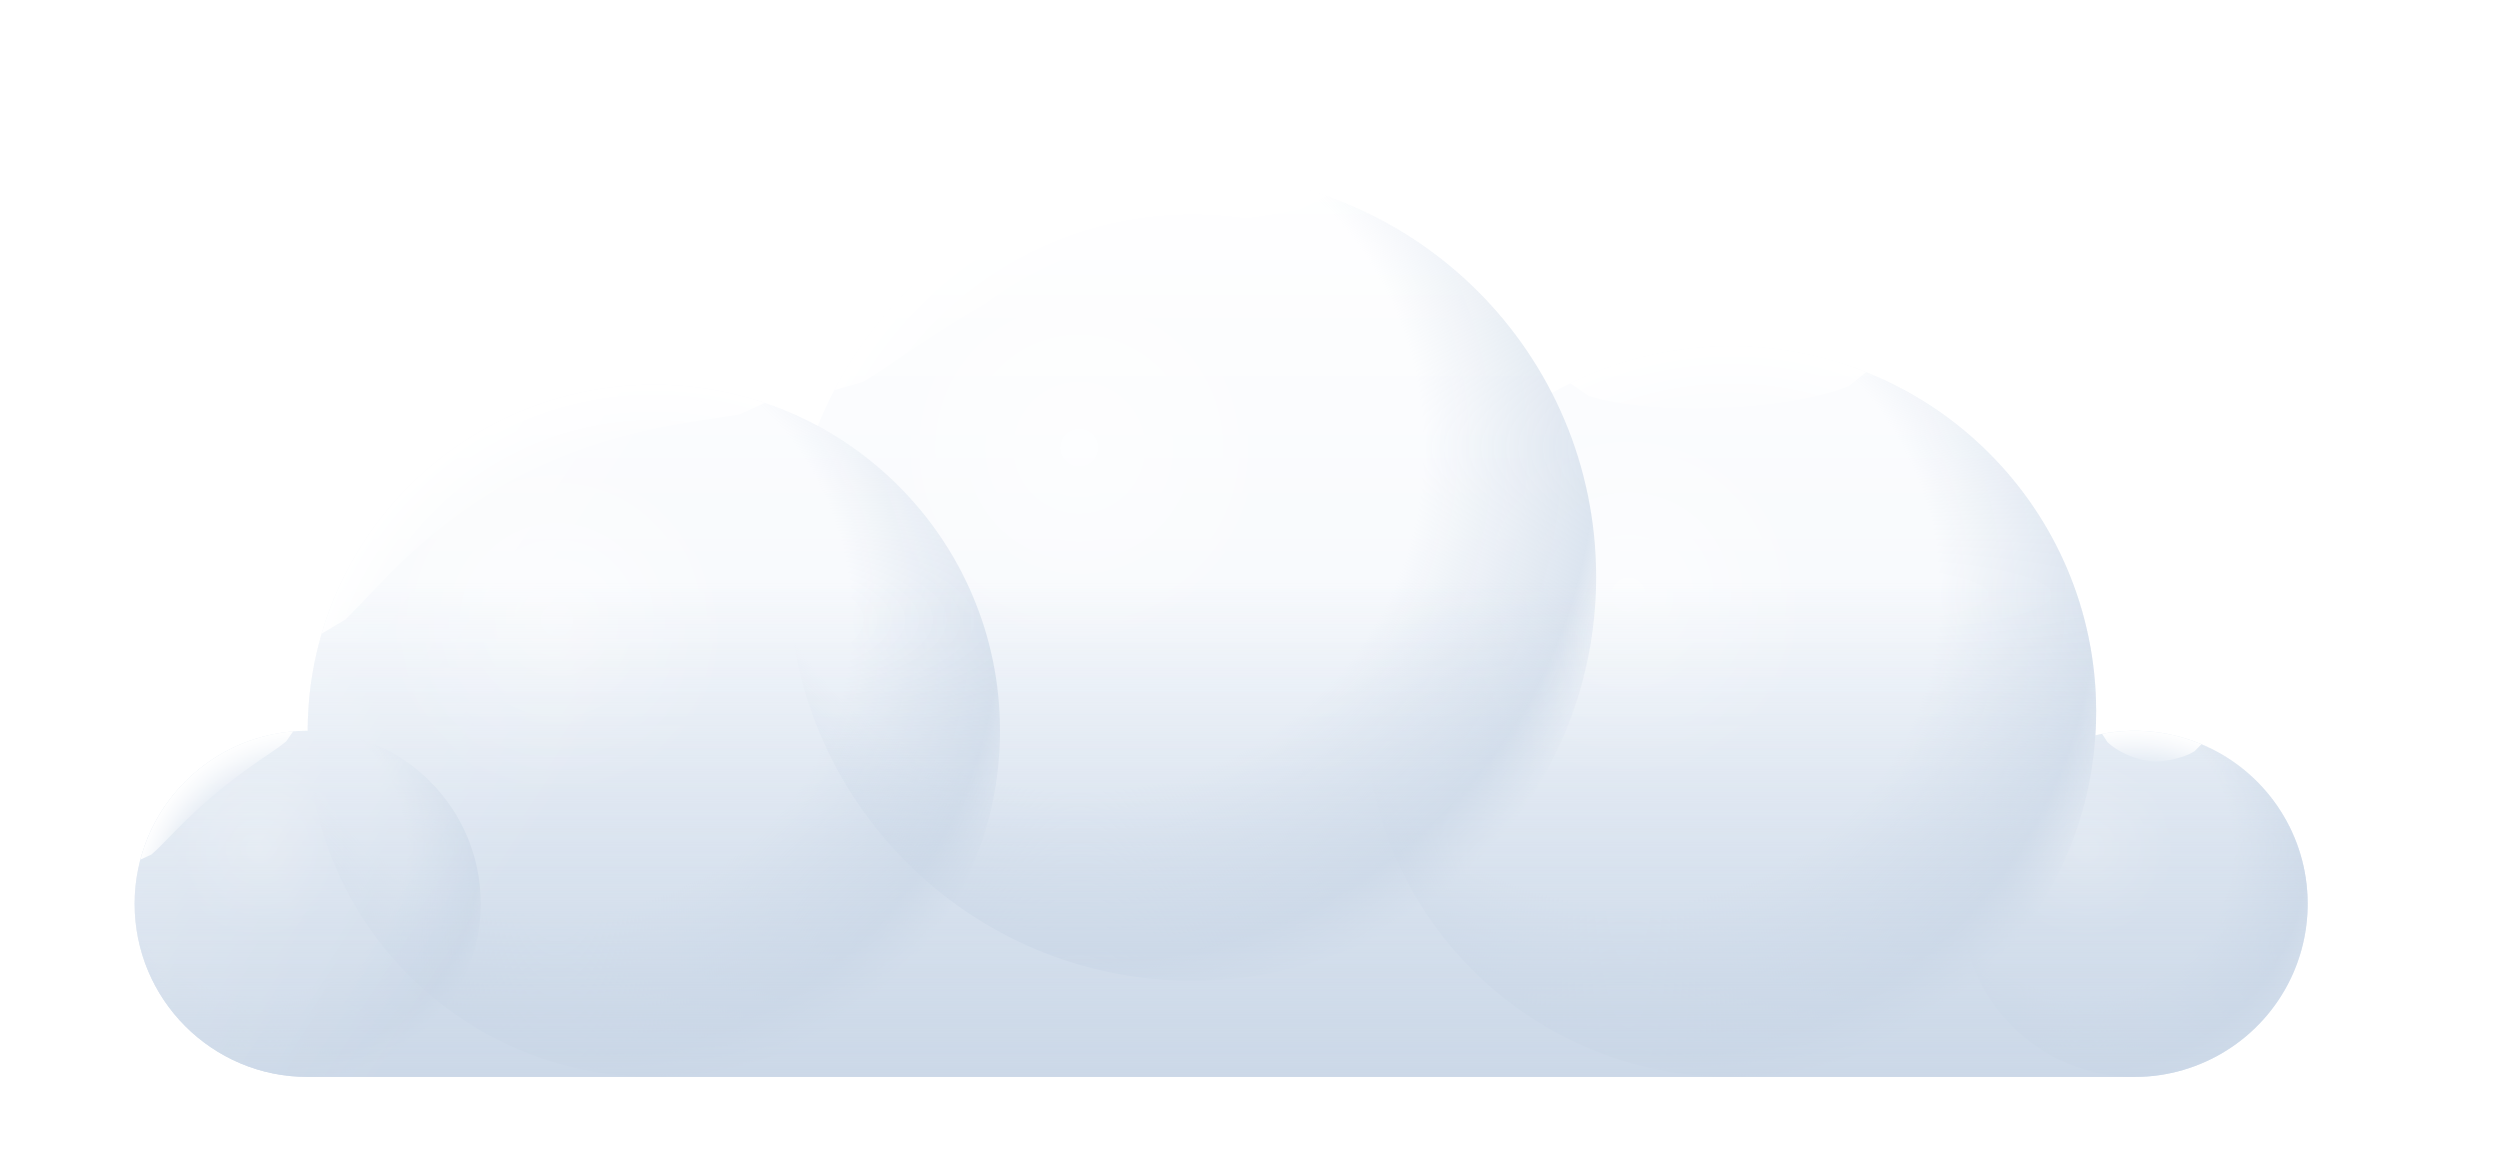
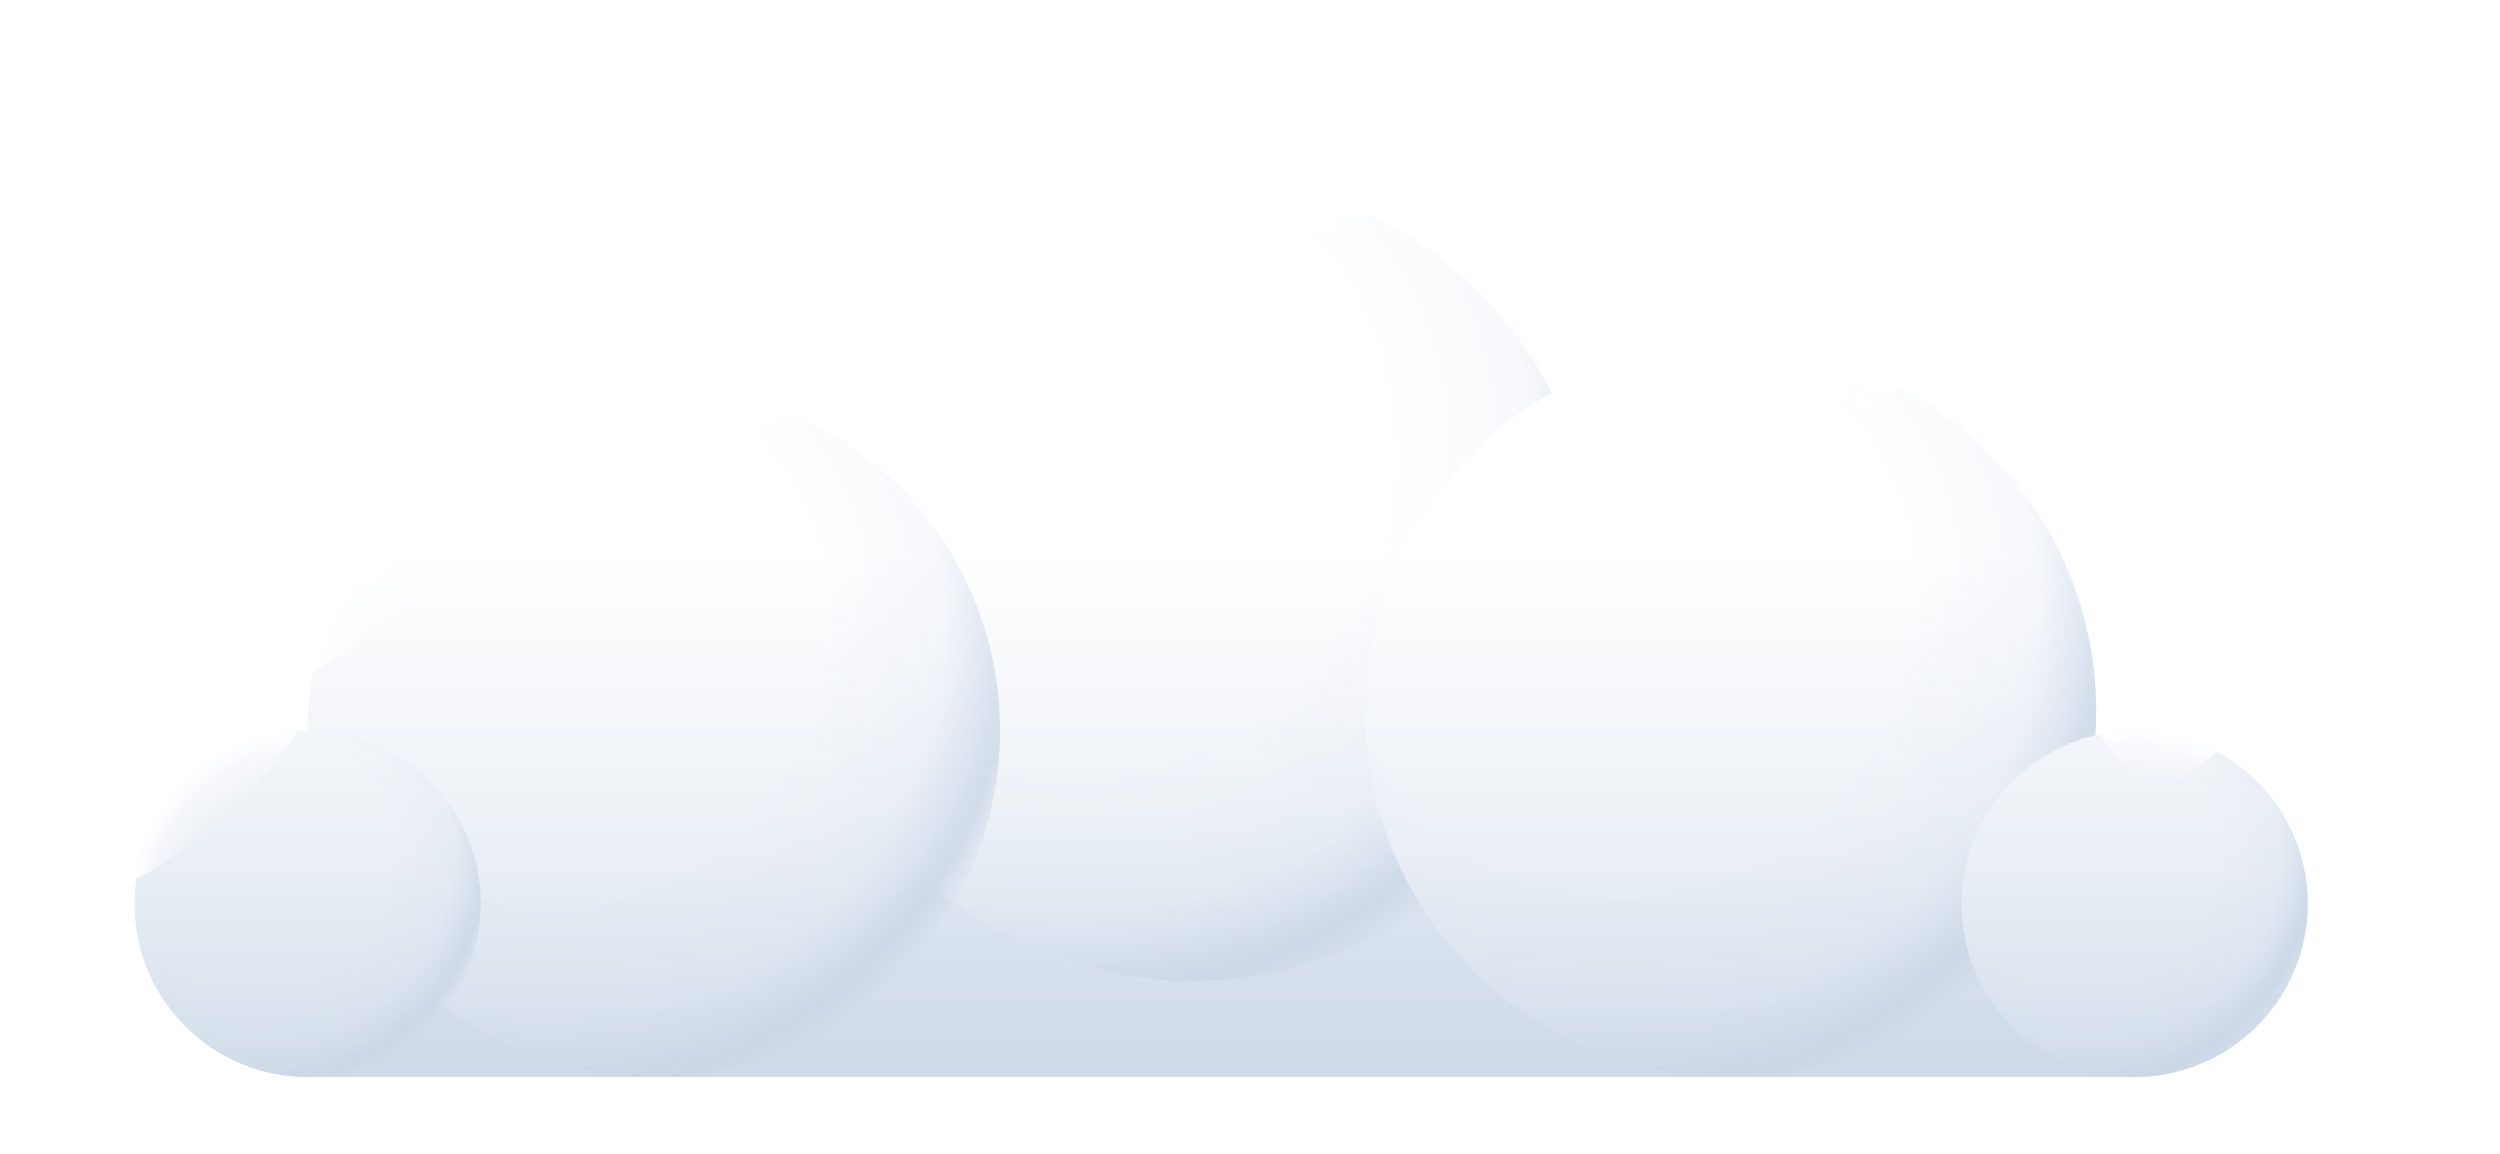
<svg xmlns="http://www.w3.org/2000/svg" width="260" height="120" viewBox="0 0 260 120">
  <defs>
    <linearGradient id="body" gradientUnits="userSpaceOnUse" x1="0" y1="18" x2="0" y2="112">
      <stop offset="0" stop-color="#FFFFFF" stop-opacity="1" />
-       <stop offset="0.45" stop-color="#F8FAFD" stop-opacity="1" />
-       <stop offset="1" stop-color="#DCE6F2" stop-opacity="1" />
+       <stop offset="0.5" stop-color="#F7F9FC" stop-opacity="1" />
+       <stop offset="1" stop-color="#E4EBF4" stop-opacity="1" />
    </linearGradient>
-     <linearGradient id="under" gradientUnits="userSpaceOnUse" x1="0" y1="60.3" x2="0" y2="112">
+     <linearGradient id="under" gradientUnits="userSpaceOnUse" x1="0" y1="57.48" x2="0" y2="112">
      <stop offset="0" stop-color="#C9D6E6" stop-opacity="0" />
-       <stop offset="0.55" stop-color="#C9D6E6" stop-opacity="0.468" />
-       <stop offset="1" stop-color="#C9D6E6" stop-opacity="0.85" />
+       <stop offset="0.6" stop-color="#C9D6E6" stop-opacity="0.4" />
+       <stop offset="1" stop-color="#C9D6E6" stop-opacity="0.8" />
    </linearGradient>
-     <linearGradient id="light" gradientUnits="userSpaceOnUse" x1="0" y1="18" x2="143" y2="112">
-       <stop offset="0" stop-color="#FFFFFF" stop-opacity="0.55" />
-       <stop offset="0.5" stop-color="#FFFFFF" stop-opacity="0" />
-     </linearGradient>
-     <radialGradient id="lobe0" gradientUnits="userSpaceOnUse" cx="26.96" cy="88.24" r="25.56">
-       <stop offset="0" stop-color="#FFFFFF" stop-opacity="0.55" />
-       <stop offset="0.36" stop-color="#FFFFFF" stop-opacity="0" />
-       <stop offset="0.6" stop-color="#C9D6E6" stop-opacity="0" />
-       <stop offset="0.9" stop-color="#C9D6E6" stop-opacity="0.62" />
+     <radialGradient id="lobe2" gradientUnits="userSpaceOnUse" cx="111.53" cy="47.53" r="59.64">
+       <stop offset="0" stop-color="#FFFFFF" stop-opacity="1" />
+       <stop offset="0.55" stop-color="#FFFFFF" stop-opacity="1" />
+       <stop offset="0.8" stop-color="#F7F9FC" stop-opacity="1" />
+       <stop offset="0.88" stop-color="#E4EBF4" stop-opacity="1" />
+       <stop offset="0.94" stop-color="#C9D6E6" stop-opacity="0.75" />
      <stop offset="1" stop-color="#C9D6E6" stop-opacity="0" />
    </radialGradient>
-     <radialGradient id="lobe4" gradientUnits="userSpaceOnUse" cx="216.96" cy="88.24" r="25.56">
-       <stop offset="0" stop-color="#FFFFFF" stop-opacity="0.55" />
-       <stop offset="0.36" stop-color="#FFFFFF" stop-opacity="0" />
-       <stop offset="0.6" stop-color="#C9D6E6" stop-opacity="0" />
-       <stop offset="0.9" stop-color="#C9D6E6" stop-opacity="0.62" />
+     <radialGradient id="lobe3" gradientUnits="userSpaceOnUse" cx="168.71" cy="62.71" r="53.96">
+       <stop offset="0" stop-color="#FFFFFF" stop-opacity="1" />
+       <stop offset="0.55" stop-color="#FFFFFF" stop-opacity="1" />
+       <stop offset="0.8" stop-color="#F7F9FC" stop-opacity="1" />
+       <stop offset="0.88" stop-color="#E4EBF4" stop-opacity="1" />
+       <stop offset="0.94" stop-color="#C9D6E6" stop-opacity="0.75" />
      <stop offset="1" stop-color="#C9D6E6" stop-opacity="0" />
    </radialGradient>
-     <radialGradient id="lobe1" gradientUnits="userSpaceOnUse" cx="57.92" cy="64.48" r="51.12">
-       <stop offset="0" stop-color="#FFFFFF" stop-opacity="0.55" />
-       <stop offset="0.36" stop-color="#FFFFFF" stop-opacity="0" />
-       <stop offset="0.6" stop-color="#C9D6E6" stop-opacity="0" />
-       <stop offset="0.9" stop-color="#C9D6E6" stop-opacity="0.62" />
+     <radialGradient id="lobe1" gradientUnits="userSpaceOnUse" cx="57.31" cy="65.31" r="51.12">
+       <stop offset="0" stop-color="#FFFFFF" stop-opacity="1" />
+       <stop offset="0.55" stop-color="#FFFFFF" stop-opacity="1" />
+       <stop offset="0.8" stop-color="#F7F9FC" stop-opacity="1" />
+       <stop offset="0.88" stop-color="#E4EBF4" stop-opacity="1" />
+       <stop offset="0.94" stop-color="#C9D6E6" stop-opacity="0.75" />
      <stop offset="1" stop-color="#C9D6E6" stop-opacity="0" />
    </radialGradient>
-     <radialGradient id="lobe3" gradientUnits="userSpaceOnUse" cx="169.36" cy="61.84" r="53.96">
-       <stop offset="0" stop-color="#FFFFFF" stop-opacity="0.55" />
-       <stop offset="0.36" stop-color="#FFFFFF" stop-opacity="0" />
-       <stop offset="0.6" stop-color="#C9D6E6" stop-opacity="0" />
-       <stop offset="0.9" stop-color="#C9D6E6" stop-opacity="0.62" />
+     <radialGradient id="lobe0" gradientUnits="userSpaceOnUse" cx="26.65" cy="88.65" r="25.56">
+       <stop offset="0" stop-color="#FFFFFF" stop-opacity="1" />
+       <stop offset="0.55" stop-color="#FFFFFF" stop-opacity="1" />
+       <stop offset="0.8" stop-color="#F7F9FC" stop-opacity="1" />
+       <stop offset="0.88" stop-color="#E4EBF4" stop-opacity="1" />
+       <stop offset="0.94" stop-color="#C9D6E6" stop-opacity="0.75" />
      <stop offset="1" stop-color="#C9D6E6" stop-opacity="0" />
    </radialGradient>
-     <radialGradient id="lobe2" gradientUnits="userSpaceOnUse" cx="112.24" cy="46.56" r="59.64">
-       <stop offset="0" stop-color="#FFFFFF" stop-opacity="0.55" />
-       <stop offset="0.36" stop-color="#FFFFFF" stop-opacity="0" />
-       <stop offset="0.6" stop-color="#C9D6E6" stop-opacity="0" />
-       <stop offset="0.9" stop-color="#C9D6E6" stop-opacity="0.62" />
+     <radialGradient id="lobe4" gradientUnits="userSpaceOnUse" cx="216.65" cy="88.65" r="25.56">
+       <stop offset="0" stop-color="#FFFFFF" stop-opacity="1" />
+       <stop offset="0.55" stop-color="#FFFFFF" stop-opacity="1" />
+       <stop offset="0.8" stop-color="#F7F9FC" stop-opacity="1" />
+       <stop offset="0.88" stop-color="#E4EBF4" stop-opacity="1" />
+       <stop offset="0.94" stop-color="#C9D6E6" stop-opacity="0.75" />
      <stop offset="1" stop-color="#C9D6E6" stop-opacity="0" />
    </radialGradient>
    <radialGradient id="rim0" gradientUnits="userSpaceOnUse" cx="32" cy="94" r="18">
-       <stop offset="0.8" stop-color="#FFFFFF" stop-opacity="0" />
-       <stop offset="0.93" stop-color="#FFFFFF" stop-opacity="0.665" />
+       <stop offset="0.7" stop-color="#FFFFFF" stop-opacity="0" />
+       <stop offset="0.9" stop-color="#FFFFFF" stop-opacity="0.427" />
      <stop offset="1" stop-color="#FFFFFF" stop-opacity="0.95" />
    </radialGradient>
    <radialGradient id="rim1" gradientUnits="userSpaceOnUse" cx="68" cy="76" r="36">
-       <stop offset="0.8" stop-color="#FFFFFF" stop-opacity="0" />
-       <stop offset="0.93" stop-color="#FFFFFF" stop-opacity="0.665" />
+       <stop offset="0.7" stop-color="#FFFFFF" stop-opacity="0" />
+       <stop offset="0.9" stop-color="#FFFFFF" stop-opacity="0.427" />
      <stop offset="1" stop-color="#FFFFFF" stop-opacity="0.95" />
    </radialGradient>
    <radialGradient id="rim2" gradientUnits="userSpaceOnUse" cx="124" cy="60" r="42">
-       <stop offset="0.8" stop-color="#FFFFFF" stop-opacity="0" />
-       <stop offset="0.93" stop-color="#FFFFFF" stop-opacity="0.665" />
+       <stop offset="0.7" stop-color="#FFFFFF" stop-opacity="0" />
+       <stop offset="0.9" stop-color="#FFFFFF" stop-opacity="0.427" />
      <stop offset="1" stop-color="#FFFFFF" stop-opacity="0.95" />
    </radialGradient>
    <radialGradient id="rim3" gradientUnits="userSpaceOnUse" cx="180" cy="74" r="38">
-       <stop offset="0.8" stop-color="#FFFFFF" stop-opacity="0" />
-       <stop offset="0.93" stop-color="#FFFFFF" stop-opacity="0.665" />
+       <stop offset="0.7" stop-color="#FFFFFF" stop-opacity="0" />
+       <stop offset="0.9" stop-color="#FFFFFF" stop-opacity="0.427" />
      <stop offset="1" stop-color="#FFFFFF" stop-opacity="0.95" />
    </radialGradient>
    <radialGradient id="rim4" gradientUnits="userSpaceOnUse" cx="222" cy="94" r="18">
-       <stop offset="0.8" stop-color="#FFFFFF" stop-opacity="0" />
-       <stop offset="0.93" stop-color="#FFFFFF" stop-opacity="0.665" />
+       <stop offset="0.7" stop-color="#FFFFFF" stop-opacity="0" />
+       <stop offset="0.9" stop-color="#FFFFFF" stop-opacity="0.427" />
      <stop offset="1" stop-color="#FFFFFF" stop-opacity="0.95" />
    </radialGradient>
  </defs>
  <path fill="url(#body)" d="M222 112L32 112C22.06 112 14 103.94 14 94C14 84.06 22.06 76 32 76C32 63.33 38.66 51.6 49.53 45.1C60.4 38.6 73.89 38.29 85.05 44.29C91.2 29.04 105.69 18.78 122.12 18.04C138.55 17.31 153.9 26.23 161.39 40.87C173.54 34.04 188.46 34.42 200.25 41.84C212.04 49.27 218.83 62.56 217.92 76.47C224.66 74.9 231.71 77.34 236.04 82.74C240.37 88.14 241.22 95.54 238.23 101.79C235.23 108.03 228.92 112 222 112Z" />
+   <path fill="url(#lobe2)" d="M166 60C166 83.2 147.2 102 124 102C100.8 102 82 83.2 82 60C82 36.8 100.8 18 124 18C147.2 18 166 36.8 166 60Z" />
+   <path fill="url(#lobe3)" d="M218 74C218 94.99 200.99 112 180 112C159.01 112 142 94.99 142 74C142 53.01 159.01 36 180 36C200.99 36 218 53.01 218 74Z" />
+   <path fill="url(#lobe1)" d="M104 76C104 95.88 87.88 112 68 112C48.12 112 32 95.88 32 76C32 56.12 48.12 40 68 40C87.88 40 104 56.12 104 76Z" />
  <path fill="url(#lobe0)" d="M50 94C50 103.94 41.94 112 32 112C22.06 112 14 103.94 14 94C14 84.06 22.06 76 32 76C41.94 76 50 84.06 50 94Z" />
  <path fill="url(#lobe4)" d="M240 94C240 103.94 231.94 112 222 112C212.06 112 204 103.94 204 94C204 84.06 212.06 76 222 76C231.94 76 240 84.06 240 94Z" />
-   <path fill="url(#lobe1)" d="M104 76C104 95.88 87.88 112 68 112C48.12 112 32 95.88 32 76C32 56.12 48.12 40 68 40C87.88 40 104 56.12 104 76Z" />
-   <path fill="url(#lobe3)" d="M218 74C218 94.99 200.99 112 180 112C159.01 112 142 94.99 142 74C142 53.01 159.01 36 180 36C200.99 36 218 53.01 218 74Z" />
-   <path fill="url(#lobe2)" d="M166 60C166 83.2 147.2 102 124 102C100.8 102 82 83.2 82 60C82 36.8 100.8 18 124 18C147.2 18 166 36.8 166 60Z" />
  <path fill="url(#under)" d="M222 112L32 112C22.06 112 14 103.94 14 94C14 84.06 22.06 76 32 76C32 63.33 38.66 51.6 49.53 45.1C60.4 38.6 73.89 38.29 85.05 44.29C91.2 29.04 105.69 18.78 122.12 18.04C138.55 17.31 153.9 26.23 161.39 40.87C173.54 34.04 188.46 34.42 200.25 41.84C212.04 49.27 218.83 62.56 217.92 76.47C224.66 74.9 231.71 77.34 236.04 82.74C240.37 88.14 241.22 95.54 238.23 101.79C235.23 108.03 228.92 112 222 112Z" />
-   <path fill="url(#light)" d="M222 112L32 112C22.06 112 14 103.94 14 94C14 84.06 22.06 76 32 76C32 63.33 38.66 51.6 49.53 45.1C60.4 38.6 73.89 38.29 85.05 44.29C91.2 29.04 105.69 18.78 122.12 18.04C138.55 17.31 153.9 26.23 161.39 40.87C173.54 34.04 188.46 34.42 200.25 41.84C212.04 49.27 218.83 62.56 217.92 76.47C224.66 74.9 231.71 77.34 236.04 82.74C240.37 88.14 241.22 95.54 238.23 101.79C235.23 108.03 228.92 112 222 112Z" />
-   <path fill="url(#rim0)" d="M14.6 89.4C16.54 82.04 22.91 76.7 30.49 76.06L30.49 76.06L29.77 77.1L29.05 77.66L28.36 78.14L27.69 78.6L27.04 79.04L26.41 79.48L25.8 79.91L25.2 80.35L24.62 80.78L24.05 81.22L23.49 81.66L22.94 82.1L22.4 82.56L21.86 83.01L21.32 83.48L20.79 83.95L20.26 84.44L19.73 84.94L19.2 85.45L18.67 85.98L18.13 86.52L17.58 87.08L17.01 87.66L16.42 88.26L15.75 88.87L14.6 89.4Z" />
-   <path fill="url(#rim1)" d="M33.45 65.9C36.2 56.48 42.68 48.6 51.38 44.07C60.08 39.54 70.25 38.76 79.54 41.9L79.54 41.9L76.91 43.1L74.67 43.46L72.55 43.78L70.5 44.11L68.51 44.49L66.58 44.91L64.69 45.4L62.84 45.94L61.04 46.53L59.28 47.19L57.55 47.9L55.86 48.67L54.2 49.5L52.57 50.38L50.97 51.33L49.4 52.33L47.85 53.4L46.33 54.53L44.83 55.73L43.35 57L41.89 58.34L40.45 59.76L39 61.25L37.52 62.81L35.94 64.42L33.45 65.9Z" />
-   <path fill="url(#rim2)" d="M86.76 40.58C96.43 22.04 118.25 13.44 137.96 20.39L137.96 20.39L135.14 21.82L132.8 22.26L130.57 22.61L128.43 22.95L126.36 23.31L124.33 23.7L122.36 24.13L120.42 24.6L118.52 25.11L116.66 25.66L114.82 26.25L113 26.89L111.21 27.57L109.44 28.3L107.68 29.07L105.93 29.89L104.19 30.76L102.45 31.68L100.72 32.66L98.98 33.69L97.24 34.79L95.47 35.94L93.68 37.16L91.82 38.42L89.8 39.7L86.76 40.58Z" />
-   <path fill="url(#rim3)" d="M163.3 39.86C172.94 35.15 184.11 34.73 194.08 38.7L194.08 38.7L192.25 40.17L190.87 40.67L189.6 41.02L188.39 41.3L187.23 41.53L186.1 41.73L185.01 41.9L183.94 42.05L182.89 42.17L181.86 42.28L180.84 42.37L179.82 42.43L178.81 42.48L177.8 42.51L176.78 42.52L175.75 42.51L174.72 42.48L173.66 42.43L172.58 42.37L171.48 42.28L170.35 42.16L169.17 42.02L167.94 41.84L166.65 41.58L165.24 41.19L163.3 39.86Z" />
-   <path fill="url(#rim4)" d="M218.62 76.32C222.1 75.66 225.69 76.03 228.95 77.4L228.95 77.4L228.23 78.13L227.72 78.41L227.26 78.6L226.82 78.75L226.41 78.87L226.02 78.97L225.64 79.05L225.27 79.1L224.92 79.15L224.57 79.17L224.22 79.18L223.88 79.17L223.55 79.14L223.21 79.1L222.88 79.04L222.55 78.96L222.21 78.86L221.87 78.75L221.52 78.62L221.16 78.46L220.8 78.29L220.42 78.09L220.03 77.85L219.62 77.56L219.18 77.19L218.62 76.32Z" />
+   <path fill="url(#rim0)" d="M14.19 91.37C15.44 82.94 22.43 76.54 30.93 76.03L30.93 76.03L30.13 77.35L29.39 78.24L28.71 79.05L28.09 79.82L27.52 80.57L27.02 81.31L26.56 82.04L26.16 82.77L25.61 83.14L25.05 83.49L24.51 83.87L23.99 84.28L23.49 84.71L23.01 85.17L22.56 85.65L22.14 86.16L21.74 86.69L21.32 87.21L20.56 87.54L19.79 87.93L19.01 88.37L18.21 88.86L17.39 89.42L16.53 90.02L15.58 90.69L14.19 91.37Z" />
+   <path fill="url(#rim1)" d="M32.5 70.04C34.34 59.09 41.12 49.6 50.9 44.32C60.67 39.05 72.32 38.58 82.49 43.04L82.49 43.04L79.31 44.46L76.66 45.24L74.22 46.01L71.94 46.84L69.82 47.75L67.85 48.74L66.02 49.8L64.33 50.95L62.62 51.38L60.91 51.82L59.24 52.37L57.61 53.04L56.03 53.83L54.51 54.72L53.05 55.71L51.67 56.81L50.37 57.99L49.07 59.19L47.18 59.98L45.28 60.92L43.38 62.03L41.46 63.3L39.52 64.75L37.53 66.37L35.42 68.16L32.5 70.04Z" />
+   <path fill="url(#rim2)" d="M86.21 41.67C91.09 31.62 99.76 23.93 110.31 20.29C120.87 16.65 132.44 17.37 142.46 22.28L142.46 22.28L139.03 23.91L136.22 24.78L133.65 25.6L131.26 26.45L129.02 27.35L126.92 28.32L124.96 29.37L123.14 30.48L121.36 30.72L119.6 30.93L117.85 31.25L116.12 31.68L114.42 32.2L112.75 32.84L111.13 33.57L109.56 34.39L108.03 35.31L106.49 36.22L104.37 36.46L102.18 36.85L99.93 37.38L97.61 38.05L95.2 38.85L92.67 39.79L89.93 40.84L86.21 41.67Z" />
+   <path fill="url(#rim3)" d="M162.78 40.13C173.74 34.55 186.72 34.63 197.62 40.33L197.62 40.33L195.24 42.08L193.41 43.05L191.76 43.89L190.23 44.67L188.8 45.44L187.46 46.2L186.21 46.97L185.02 47.75L184.04 47.71L183.07 47.58L182.1 47.48L181.13 47.42L180.16 47.4L179.18 47.41L178.21 47.46L177.24 47.54L176.27 47.66L175.29 47.7L174.11 46.9L172.86 46.12L171.53 45.34L170.12 44.56L168.6 43.75L166.96 42.9L165.14 41.91L162.78 40.13Z" />
+   <path fill="url(#rim4)" d="M218.45 76.35C222.56 75.53 226.83 76.16 230.53 78.15L230.53 78.15L229.54 79.04L228.81 79.55L228.15 79.98L227.55 80.38L226.99 80.75L226.47 81.12L225.97 81.48L225.5 81.84L225.17 81.8L224.84 81.72L224.51 81.65L224.18 81.59L223.85 81.54L223.52 81.49L223.19 81.46L222.85 81.43L222.52 81.41L222.18 81.34L221.84 80.87L221.47 80.38L221.07 79.87L220.65 79.35L220.19 78.8L219.69 78.19L219.13 77.49L218.45 76.35Z" />
</svg>
